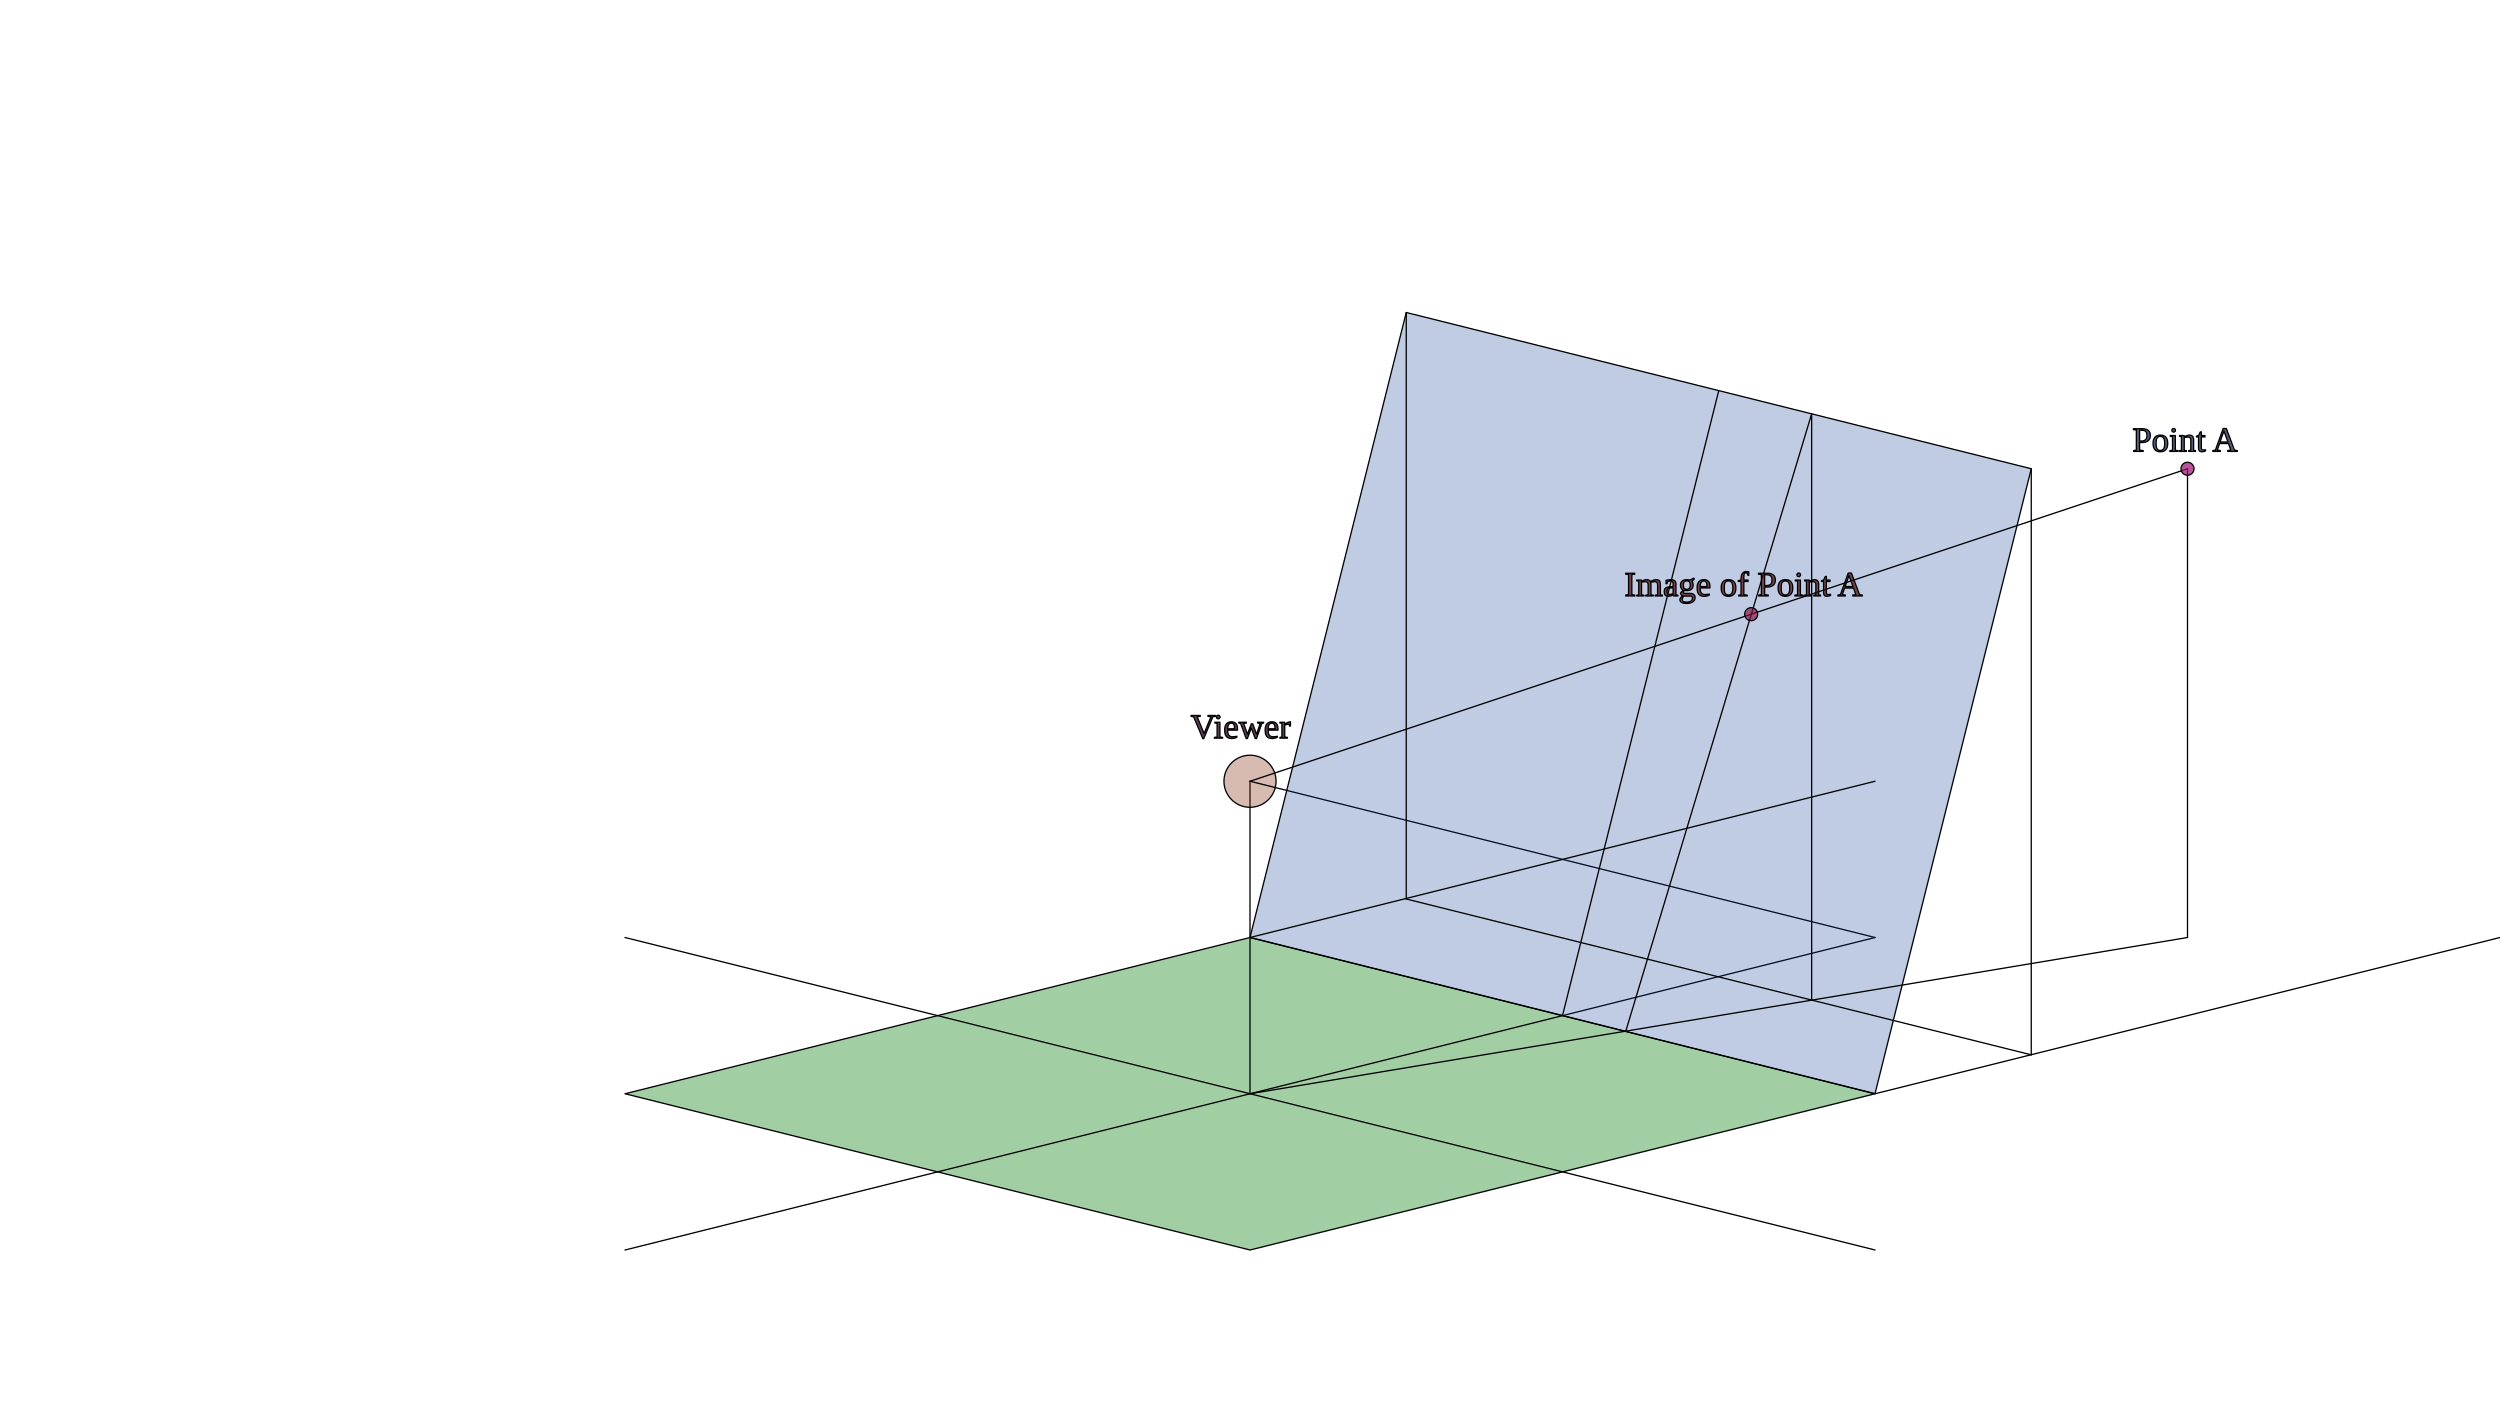
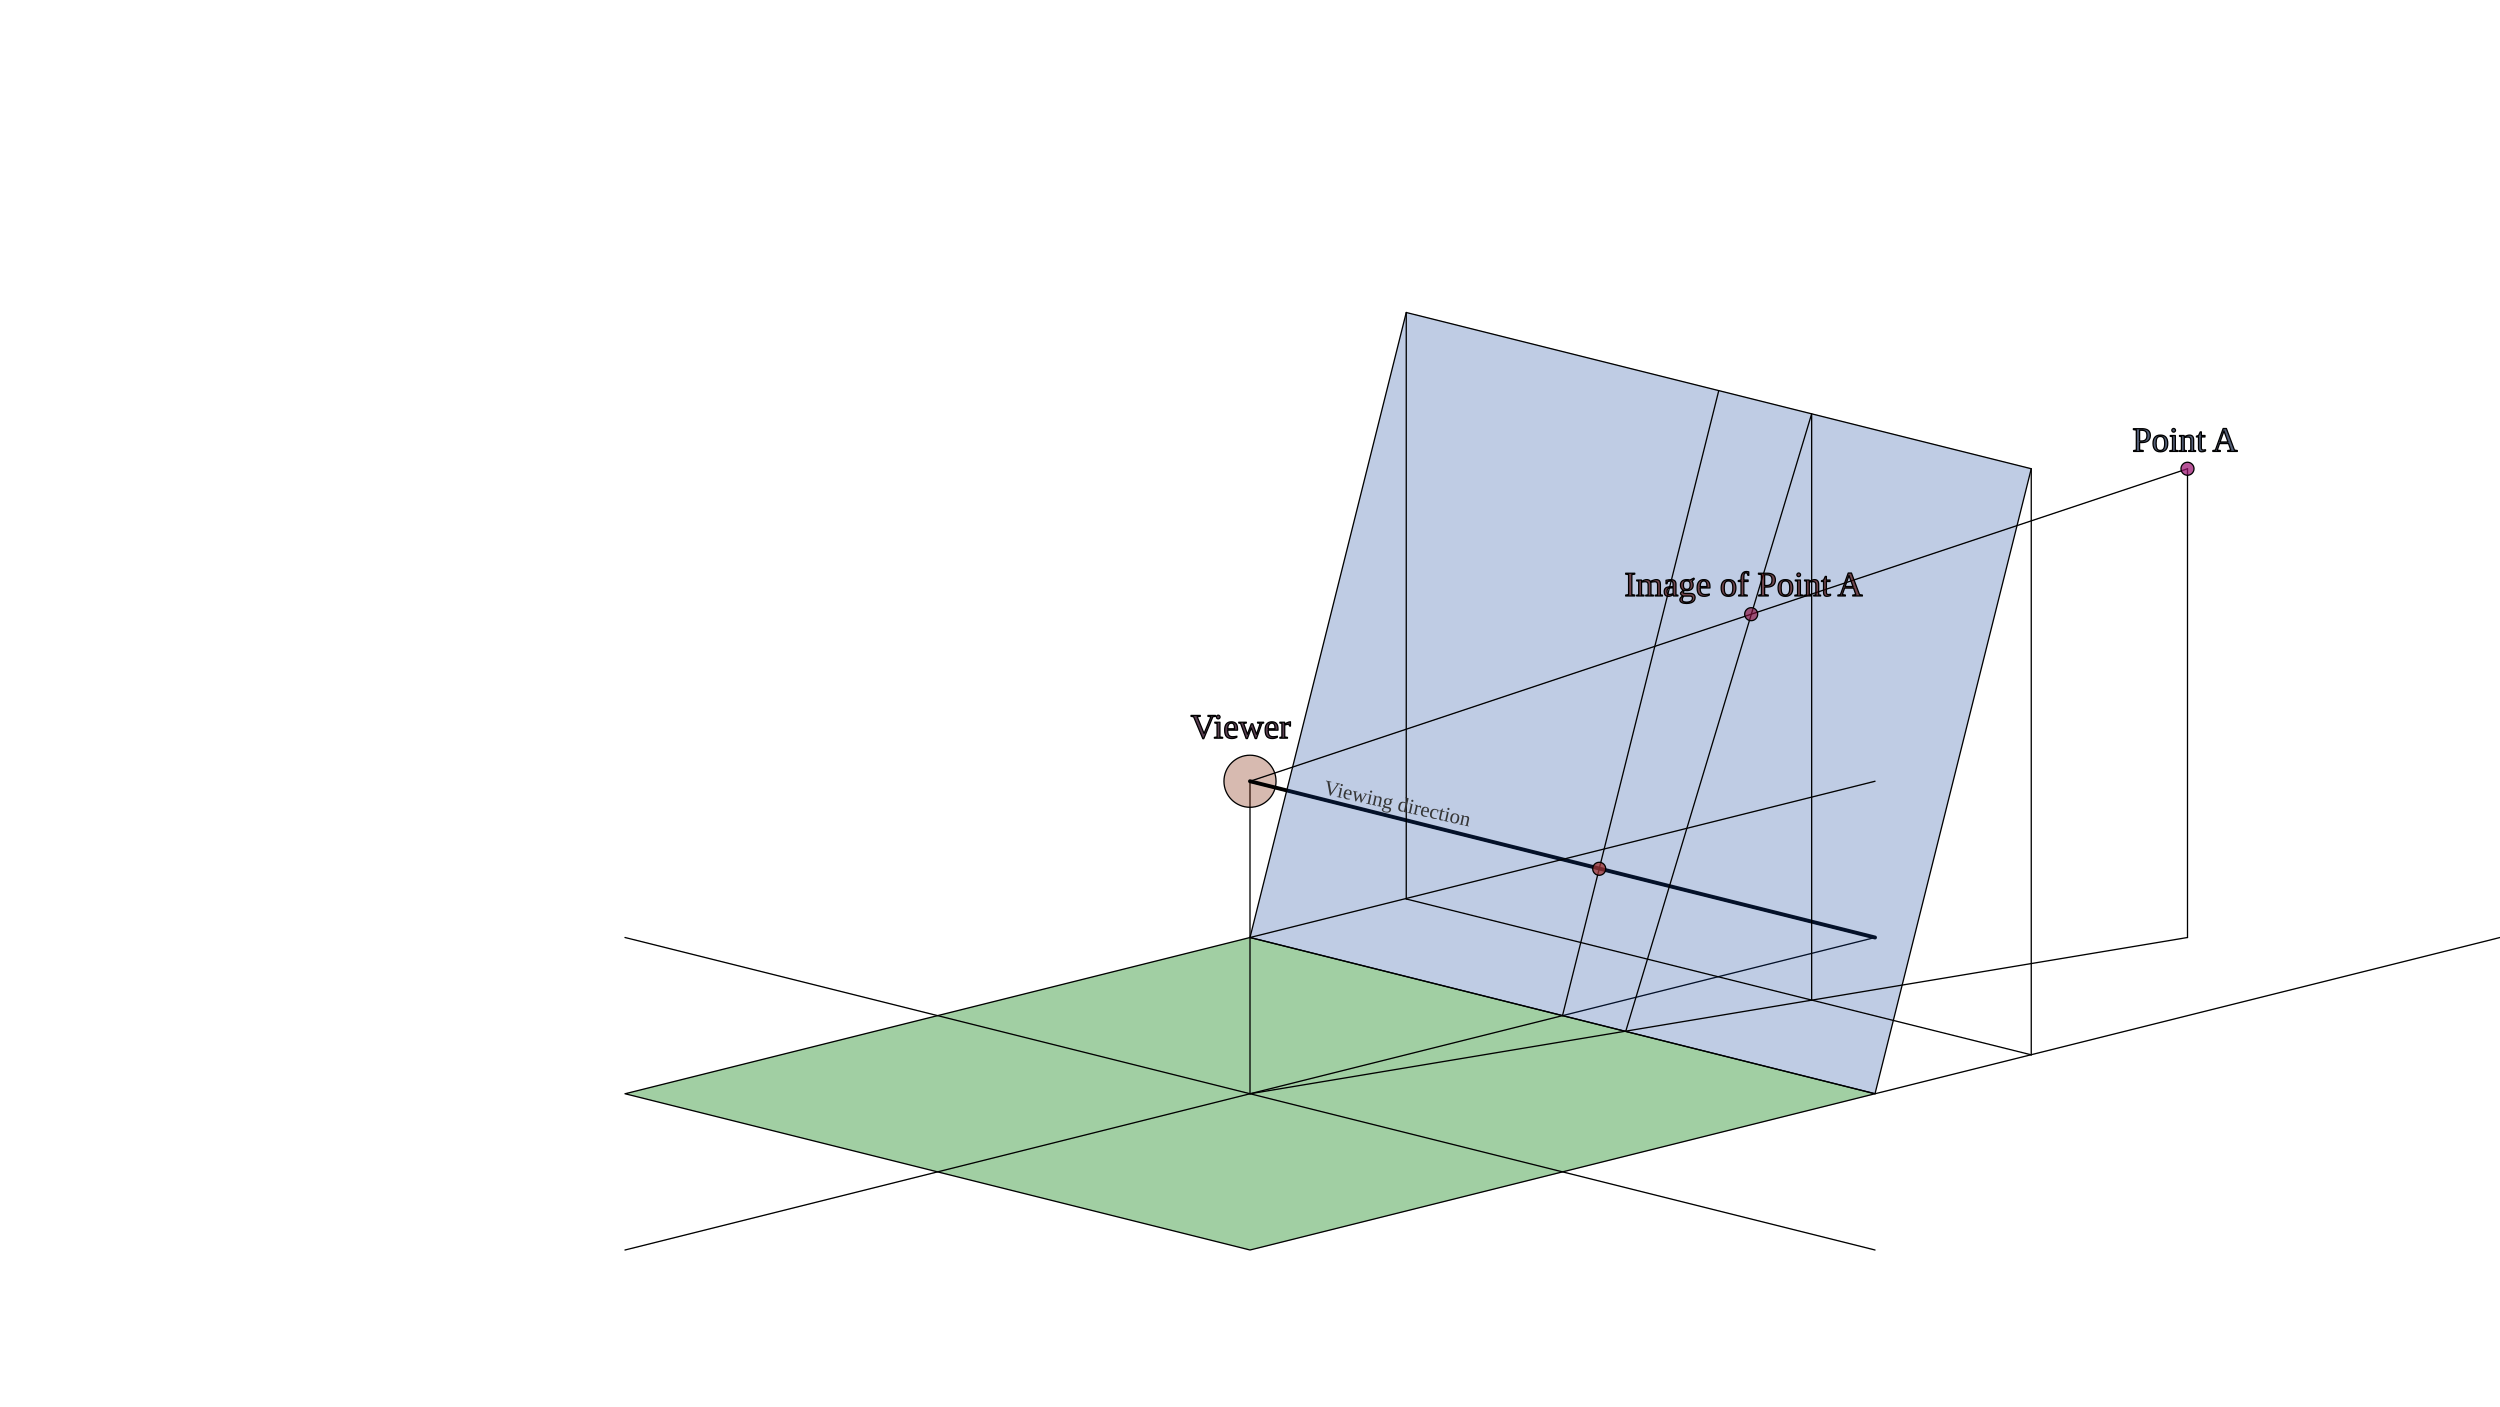
<svg xmlns="http://www.w3.org/2000/svg" width="1920" height="1080" viewBox="0 0 1920 1080" version="1.1" id="svg1">
-   <defs id="defs1" />
+   <defs id="defs1">
+     <rect x="1057.734" y="624.433" width="266.905" height="66.726" id="rect1" />
+   </defs>
  <g id="layer1">
    <path style="fill:#118616;fill-opacity:0.392;stroke:#000000;stroke-linecap:round;stroke-linejoin:round;stroke-opacity:1" d="M 480,840 960,960 1440,840 960,720 Z" id="path2" />
  </g>
  <g id="layer2" style="display:inline">
    <path style="fill:none;fill-opacity:1;stroke:#000000;stroke-linecap:round;stroke-linejoin:round;stroke-opacity:1" d="m 480,720 960,240" id="path3" />
    <path style="fill:none;fill-opacity:1;stroke:#000000;stroke-linecap:round;stroke-linejoin:round;stroke-opacity:1" d="M 480,960 1440,720" id="path4" />
    <path style="fill:none;fill-opacity:1;stroke:#000000;stroke-linecap:round;stroke-linejoin:round;stroke-opacity:1" d="M 960,840 V 600" id="path5" />
    <circle style="fill:#863011;fill-opacity:0.33;stroke:#000000;stroke-linecap:round;stroke-linejoin:round;stroke-opacity:1" id="path6" cx="960" cy="600" r="20" />
+     <text xml:space="preserve" style="font-size:26.667px;text-align:start;writing-mode:lr-tb;direction:ltr;text-anchor:start;display:inline;fill:#29041d;fill-opacity:0.764;stroke:#000000;stroke-linecap:round;stroke-linejoin:round;stroke-opacity:1" x="914.426" y="566.917" id="text23">
+       <tspan id="tspan23" x="914.426" y="566.917">Viewer</tspan>
+     </text>
  </g>
  <g id="layer3" style="display:inline">
-     <path style="fill:none;fill-opacity:1;stroke:#000000;stroke-linecap:round;stroke-linejoin:round;stroke-opacity:1" d="m 960,600 480,120" id="path8" />
+     <path style="fill:none;fill-opacity:1;stroke:#000000;stroke-width:3;stroke-linecap:round;stroke-linejoin:round;stroke-dasharray:none;stroke-opacity:1" d="m 960,600 480,120" id="path8" />
    <path style="fill:#12429b;fill-opacity:0.266;stroke:#000000;stroke-linecap:round;stroke-linejoin:round;stroke-opacity:1" d="M 1440,840 1560,360 1080,240 960,720 Z" id="path9" />
    <path style="fill:none;fill-opacity:1;stroke:#000000;stroke-linecap:round;stroke-linejoin:round;stroke-opacity:1" d="M 1200,780 1320,300" id="path10" />
    <path style="fill:#12429b;fill-opacity:0.266;stroke:#000000;stroke-linecap:round;stroke-linejoin:round;stroke-opacity:1" d="M 1440,840 1920,720" id="path11" />
    <path style="fill:#12429b;fill-opacity:0.266;stroke:#000000;stroke-linecap:round;stroke-linejoin:round;stroke-opacity:1" d="M 960,720 1440,600" id="path12" />
    <path style="fill:#12429b;fill-opacity:0.266;stroke:#000000;stroke-linecap:round;stroke-linejoin:round;stroke-opacity:1" d="M 1560,360 V 810.121" id="path13" />
    <path style="fill:#12429b;fill-opacity:0.266;stroke:#000000;stroke-linecap:round;stroke-linejoin:round;stroke-opacity:1" d="M 1080,240 V 690.434" id="path14" />
    <path style="fill:#12429b;fill-opacity:0.266;stroke:#000000;stroke-linecap:round;stroke-linejoin:round;stroke-opacity:1" d="M 1560,810.121 1080,690.434" id="path15" />
+     <text xml:space="preserve" id="text1" style="font-size:16px;text-align:start;writing-mode:lr-tb;direction:ltr;white-space:pre;shape-inside:url(#rect1);display:inline;fill:#363636;stroke-width:3;stroke-linecap:round;stroke-linejoin:round;stroke-dasharray:none" transform="rotate(12.6137,1169.582,435.2063)">
+       <tspan x="1057.734" y="638.992" id="tspan1">Viewing direction</tspan>
+     </text>
+     <circle style="fill:#9b3131;fill-opacity:0.748;stroke:#000000;stroke-width:1;stroke-linecap:round;stroke-linejoin:round;stroke-dasharray:none;stroke-opacity:1" id="path1" cx="1228.194" cy="667.226" r="5" />
  </g>
-   <g id="layer4">
+   <g id="layer4" style="display:inline">
    <path style="fill:#12429b;fill-opacity:0.266;stroke:#000000;stroke-linecap:round;stroke-linejoin:round;stroke-opacity:1" d="M 1680,720 V 360" id="path18" />
    <path style="fill:#12429b;fill-opacity:0.266;stroke:#000000;stroke-linecap:round;stroke-linejoin:round;stroke-opacity:1" d="M 960,840 1680,720" id="path19" />
    <path style="fill:#12429b;fill-opacity:0.266;stroke:#000000;stroke-linecap:round;stroke-linejoin:round;stroke-opacity:1" d="M 960,600 1680,360" id="path20" />
-     <path style="fill:none;fill-opacity:0.266;stroke:#000000;stroke-linecap:round;stroke-linejoin:round;stroke-opacity:1" d="m 1391.351,768.069 v -450.231 l -142.737,474.06" id="path21" />
-     <text xml:space="preserve" style="font-size:26.667px;text-align:start;writing-mode:lr-tb;direction:ltr;text-anchor:start;fill:#08183b;fill-opacity:0.69;stroke:#000000;stroke-linecap:round;stroke-linejoin:round;stroke-opacity:1" x="1637.685" y="346.714" id="text21">
+     <path style="display:inline;fill:none;fill-opacity:0.266;stroke:#000000;stroke-linecap:round;stroke-linejoin:round;stroke-opacity:1" d="m 1391.351,768.069 v -450.231 l -142.737,474.06" id="path21" />
+     <text xml:space="preserve" style="font-size:26.667px;text-align:start;writing-mode:lr-tb;direction:ltr;text-anchor:start;display:inline;fill:#08183b;fill-opacity:0.69;stroke:#000000;stroke-linecap:round;stroke-linejoin:round;stroke-opacity:1" x="1637.685" y="346.714" id="text21">
      <tspan id="tspan21" x="1637.685" y="346.714">Point A</tspan>
    </text>
-     <text xml:space="preserve" style="font-size:26.667px;text-align:start;writing-mode:lr-tb;direction:ltr;text-anchor:start;fill:#500a0a;fill-opacity:0.688;stroke:#000000;stroke-linecap:round;stroke-linejoin:round;stroke-opacity:1" x="1247.548" y="457.712" id="text22">
+     <text xml:space="preserve" style="font-size:26.667px;text-align:start;writing-mode:lr-tb;direction:ltr;text-anchor:start;display:inline;fill:#500a0a;fill-opacity:0.688;stroke:#000000;stroke-linecap:round;stroke-linejoin:round;stroke-opacity:1" x="1247.548" y="457.712" id="text22">
      <tspan id="tspan22" x="1247.548" y="457.712">Image of Point A</tspan>
    </text>
-     <circle style="fill:#9b1270;fill-opacity:0.722;stroke:#000000;stroke-linecap:round;stroke-linejoin:round;stroke-opacity:1" id="path22" cx="1680" cy="360" r="5" />
-     <circle style="fill:#860e3d;fill-opacity:0.651;stroke:#000000;stroke-linecap:round;stroke-linejoin:round;stroke-opacity:1" id="path23" cx="1344.911" cy="471.696" r="5" />
-     <text xml:space="preserve" style="font-size:26.667px;text-align:start;writing-mode:lr-tb;direction:ltr;text-anchor:start;fill:#29041d;fill-opacity:0.764;stroke:#000000;stroke-linecap:round;stroke-linejoin:round;stroke-opacity:1" x="914.426" y="566.917" id="text23">
-       <tspan id="tspan23" x="914.426" y="566.917">Viewer</tspan>
-     </text>
+     <circle style="display:inline;fill:#9b1270;fill-opacity:0.722;stroke:#000000;stroke-linecap:round;stroke-linejoin:round;stroke-opacity:1" id="path22" cx="1680" cy="360" r="5" />
+     <circle style="display:inline;fill:#860e3d;fill-opacity:0.651;stroke:#000000;stroke-linecap:round;stroke-linejoin:round;stroke-opacity:1" id="path23" cx="1344.911" cy="471.696" r="5" />
  </g>
</svg>
